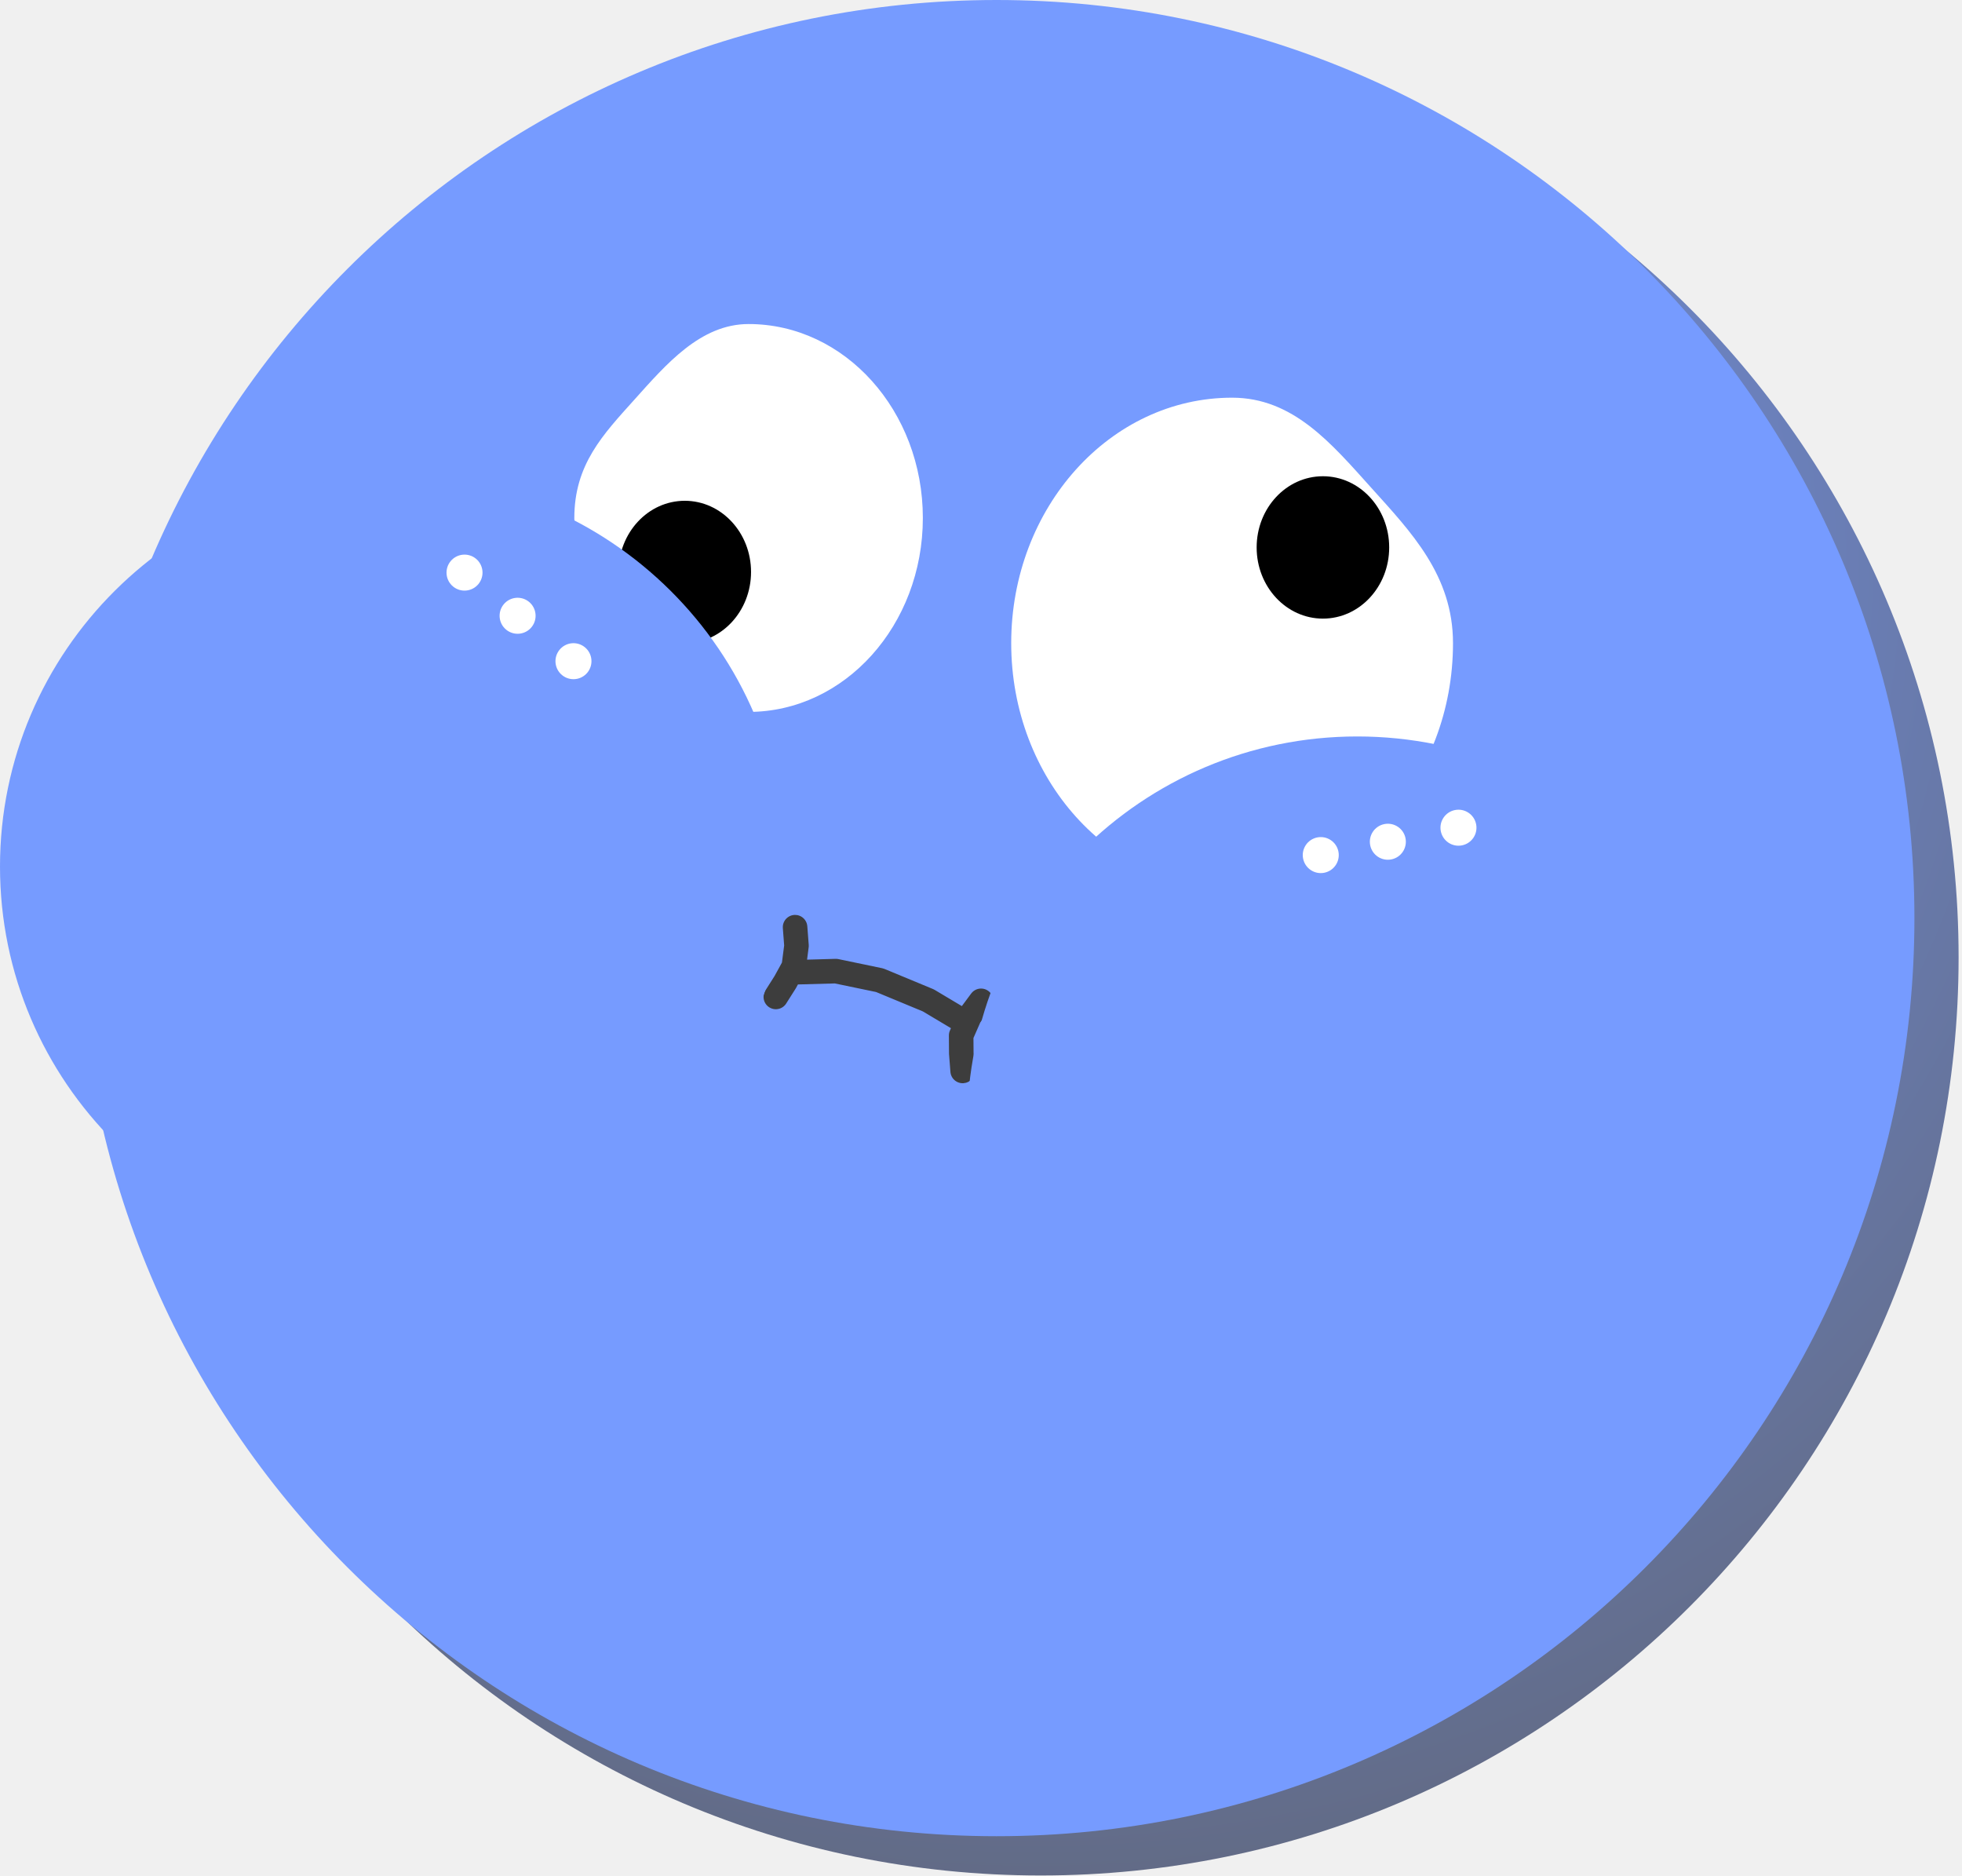
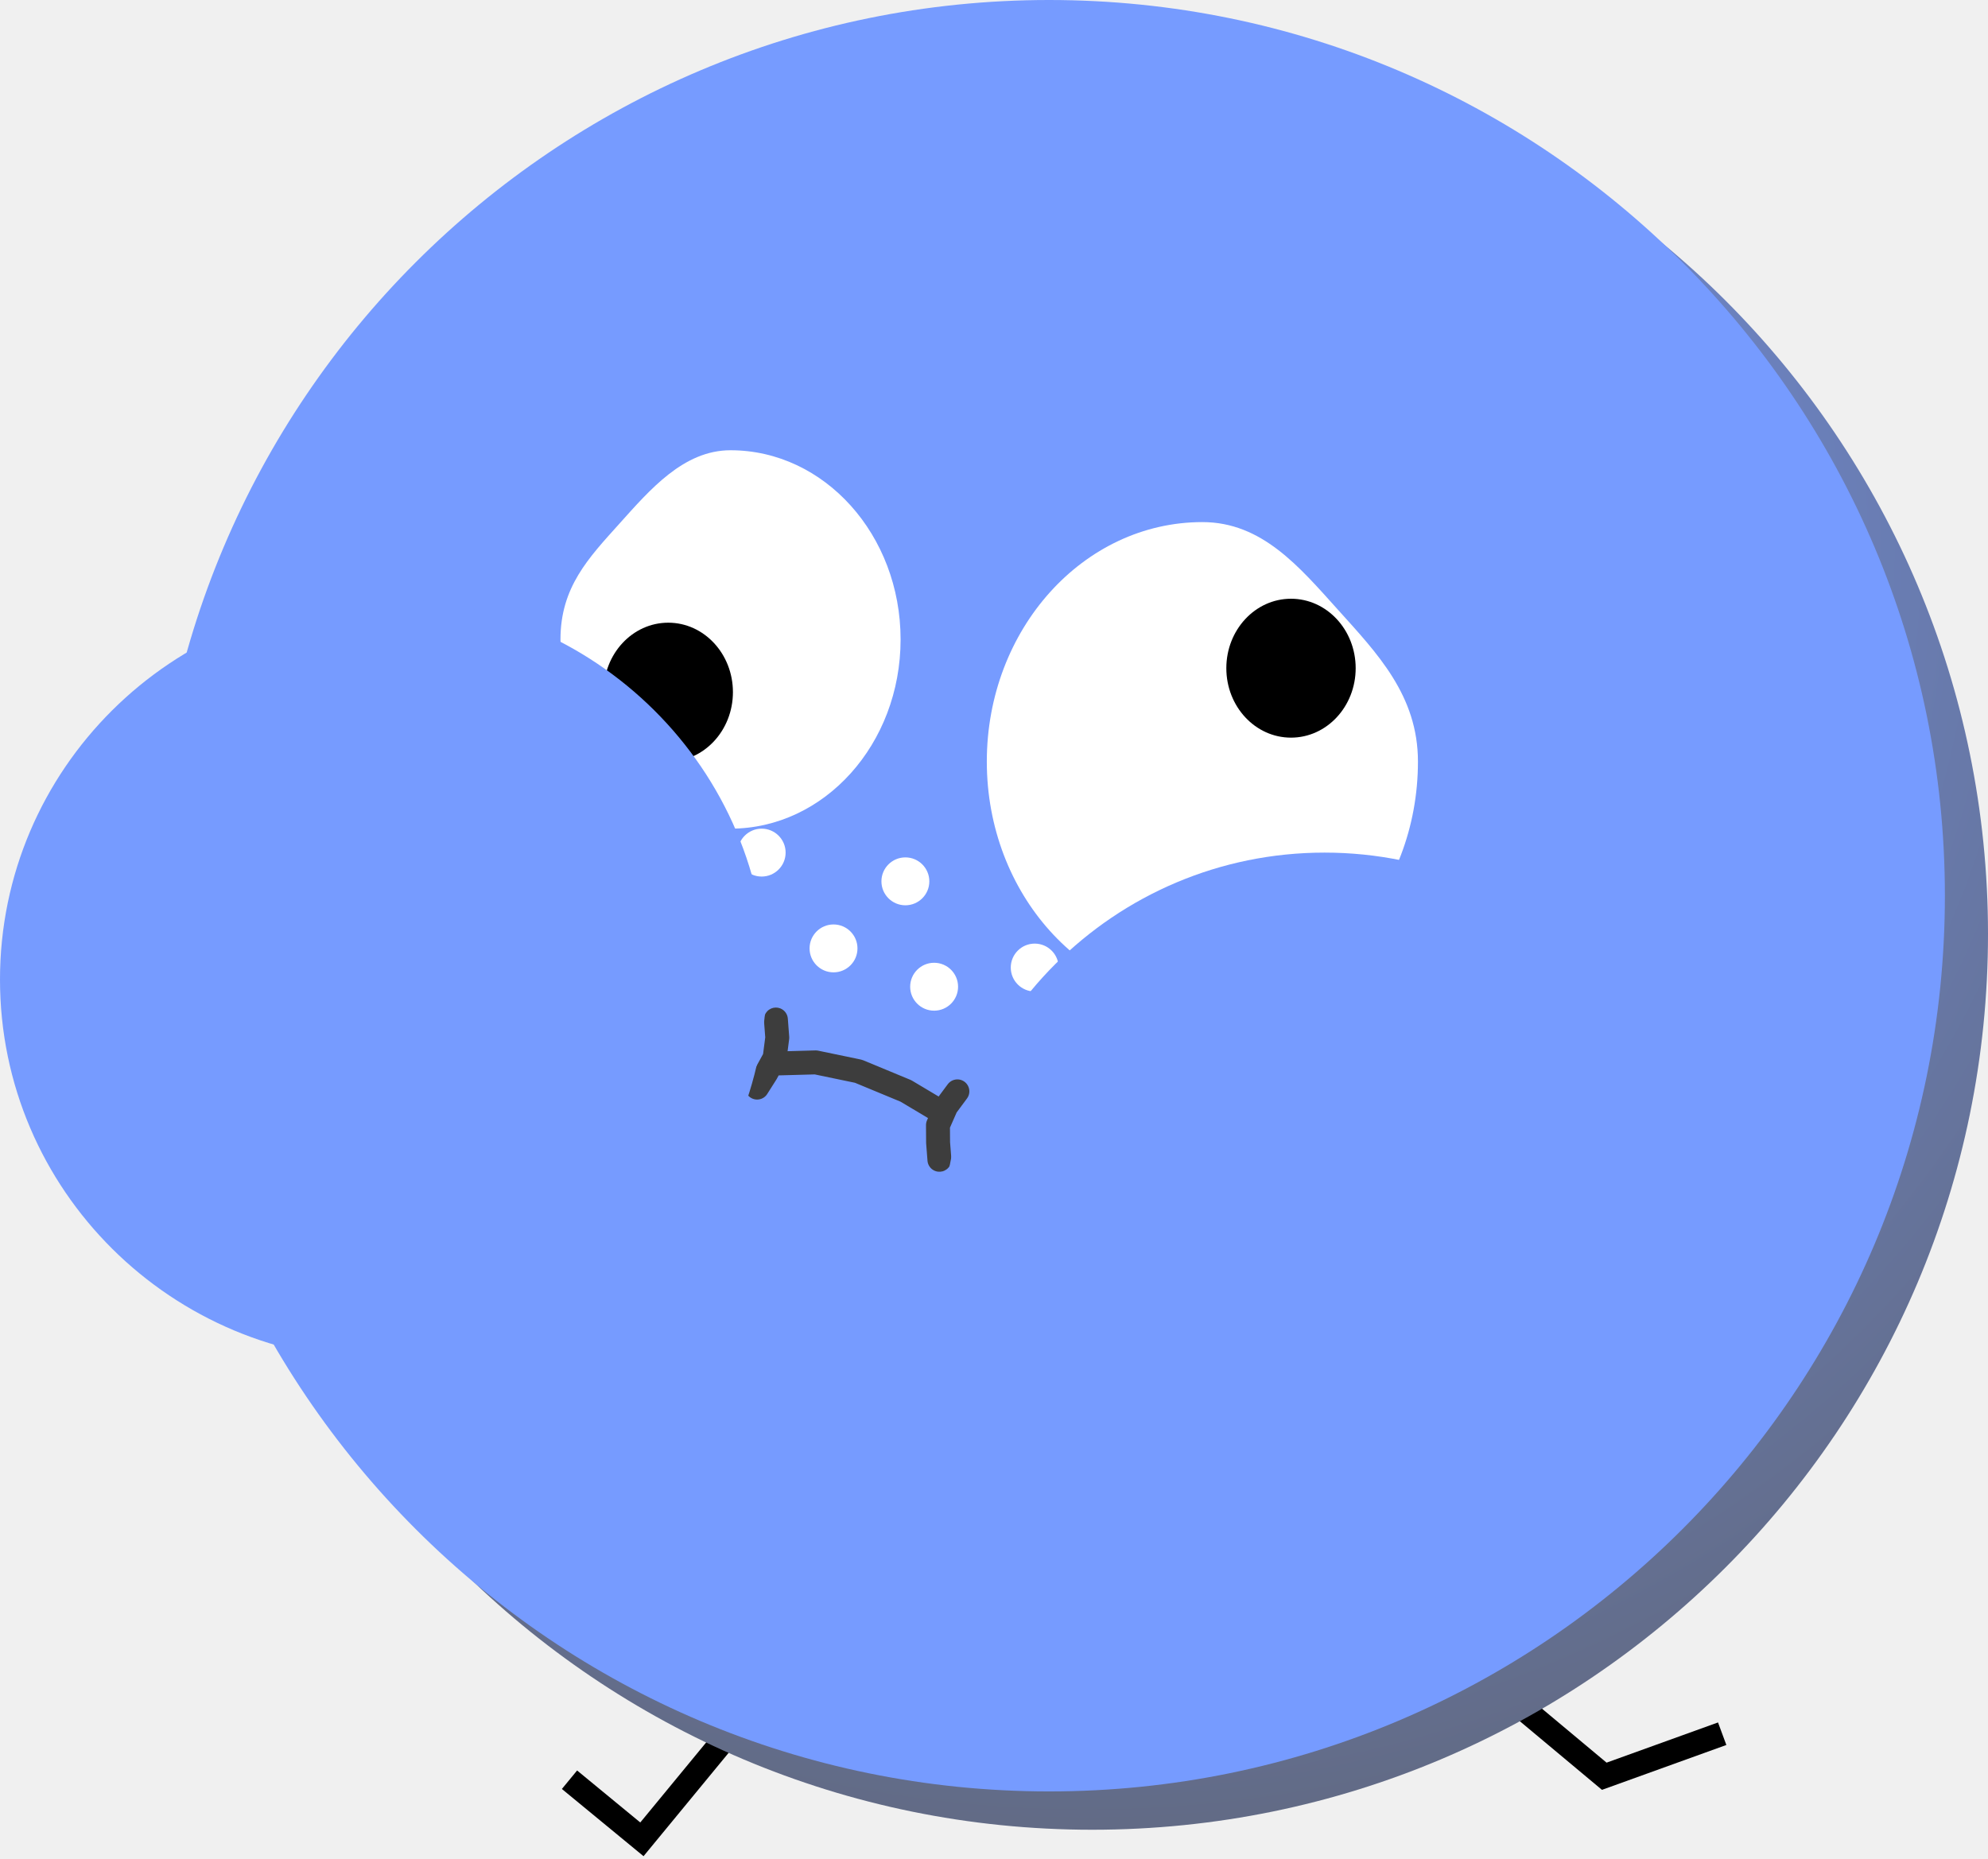
- <svg xmlns="http://www.w3.org/2000/svg" width="545" height="521" viewBox="0 0 545 521" fill="none">
-   <path d="M289.073 520.878C429.896 520.878 544.056 406.718 544.056 265.894C544.056 125.07 429.896 10.91 289.073 10.91C148.249 10.91 34.089 125.07 34.089 265.894C34.089 406.718 148.249 520.878 289.073 520.878Z" fill="url(#paint0_radial_1582_1112)" />
-   <path d="M276.801 509.968C417.624 509.968 531.784 395.807 531.784 254.984C531.784 114.16 417.624 0 276.801 0C135.977 0 21.817 114.16 21.817 254.984C21.817 395.807 135.977 509.968 276.801 509.968Z" fill="#769BFF" />
-   <path d="M256.347 143.856C256.347 173.602 234.675 197.717 207.941 197.717C181.208 197.717 159.535 173.602 159.535 143.856C159.535 128.983 167.508 120.689 176.268 110.942C185.028 101.195 194.574 89.996 207.941 89.996C234.675 89.996 256.347 114.11 256.347 143.856Z" fill="white" />
-   <path d="M403.611 178.627C403.611 216.28 376.139 246.804 342.251 246.804C308.363 246.804 280.891 216.28 280.891 178.627C280.891 140.973 308.363 110.449 342.251 110.449C359.195 110.449 369.78 123.111 380.884 135.449C391.988 147.786 403.611 159.8 403.611 178.627Z" fill="white" />
-   <path d="M190.215 178.625C200.381 178.625 208.623 169.773 208.623 158.854C208.623 147.934 200.381 139.082 190.215 139.082C180.049 139.082 171.807 147.934 171.807 158.854C171.807 169.773 180.049 178.625 190.215 178.625Z" fill="black" />
-   <path d="M367.477 171.809C377.643 171.809 385.885 162.957 385.885 152.037C385.885 141.118 377.643 132.266 367.477 132.266C357.31 132.266 349.069 141.118 349.069 152.037C349.069 162.957 357.31 171.809 367.477 171.809Z" fill="black" />
-   <path fill-rule="evenodd" clip-rule="evenodd" d="M217.456 257.763L217.821 262.582L217.204 267.335L215.176 271.031L212.628 275.054C212.515 275.233 212.419 275.423 212.341 275.619C212.299 275.723 212.263 275.829 212.232 275.936C212.201 276.043 212.175 276.152 212.155 276.262C212.135 276.372 212.12 276.482 212.11 276.593C212.101 276.704 212.098 276.816 212.099 276.927C212.101 277.039 212.107 277.148 212.12 277.259C212.132 277.37 212.151 277.482 212.174 277.592C212.197 277.701 212.226 277.807 212.26 277.913C212.294 278.02 212.333 278.125 212.377 278.227C212.421 278.33 212.47 278.431 212.524 278.529C212.578 278.627 212.636 278.72 212.699 278.812C212.763 278.904 212.83 278.993 212.902 279.078C212.974 279.164 213.051 279.244 213.131 279.322C213.211 279.4 213.295 279.474 213.382 279.543C213.469 279.613 213.559 279.68 213.653 279.741C213.747 279.802 213.843 279.855 213.942 279.906C214.042 279.958 214.144 280.005 214.248 280.046C214.339 280.083 214.432 280.115 214.526 280.143C214.62 280.172 214.716 280.196 214.812 280.217C214.908 280.237 215.005 280.252 215.103 280.264C215.201 280.276 215.298 280.283 215.396 280.286C215.494 280.289 215.593 280.289 215.691 280.283C215.79 280.278 215.887 280.267 215.984 280.253C216.082 280.24 216.179 280.222 216.275 280.199C216.371 280.177 216.466 280.153 216.559 280.123C216.653 280.092 216.745 280.058 216.836 280.02C216.927 279.982 217.015 279.938 217.102 279.892C217.189 279.846 217.274 279.797 217.357 279.743C217.439 279.69 217.52 279.633 217.598 279.573C217.675 279.512 217.75 279.448 217.823 279.381C217.895 279.314 217.963 279.245 218.03 279.172C218.096 279.099 218.159 279.024 218.219 278.946C218.278 278.867 218.335 278.788 218.388 278.705L218.387 278.702L220.993 274.592C221.031 274.531 221.068 274.469 221.103 274.406L221.647 273.411L231.907 273.129L243.362 275.513L256.328 280.889L264.153 285.555L263.868 286.205C263.673 286.65 263.577 287.113 263.581 287.598L263.614 292.577C263.615 292.658 263.618 292.738 263.624 292.818L264.005 297.697C264.012 297.793 264.025 297.889 264.04 297.984C264.056 298.08 264.076 298.175 264.099 298.268C264.123 298.362 264.15 298.456 264.182 298.547C264.214 298.639 264.249 298.726 264.288 298.815C264.327 298.903 264.37 298.992 264.417 299.077C264.464 299.161 264.513 299.242 264.567 299.323C264.621 299.403 264.679 299.482 264.739 299.558C264.799 299.633 264.862 299.705 264.928 299.775C264.995 299.845 265.064 299.912 265.136 299.977C265.208 300.041 265.284 300.103 265.361 300.161C265.439 300.219 265.518 300.274 265.6 300.325C265.682 300.376 265.766 300.423 265.852 300.467C265.938 300.511 266.026 300.553 266.116 300.589C266.205 300.626 266.296 300.656 266.388 300.685C266.481 300.714 266.574 300.739 266.668 300.76C266.763 300.78 266.858 300.798 266.953 300.811C267.175 300.841 267.398 300.847 267.622 300.833C267.845 300.819 268.064 300.783 268.281 300.726C268.497 300.668 268.706 300.591 268.906 300.492C269.107 300.393 269.297 300.277 269.475 300.141C269.653 300.005 269.815 299.851 269.963 299.683C270.111 299.515 270.242 299.335 270.354 299.142C270.466 298.948 270.557 298.744 270.63 298.532C270.702 298.321 270.754 298.103 270.783 297.881C270.815 297.644 270.821 297.406 270.802 297.167L270.432 292.41L270.403 288.282L272.304 283.958L275.247 279.991L275.249 279.99C275.422 279.758 275.562 279.507 275.67 279.239C275.779 278.971 275.853 278.694 275.891 278.408C275.906 278.297 275.915 278.186 275.919 278.075C275.923 277.963 275.921 277.853 275.914 277.742C275.906 277.63 275.894 277.519 275.875 277.408C275.857 277.298 275.834 277.188 275.806 277.08C275.777 276.972 275.743 276.867 275.704 276.762C275.665 276.658 275.62 276.555 275.571 276.455C275.521 276.354 275.468 276.257 275.409 276.162C275.351 276.067 275.288 275.976 275.22 275.888C275.152 275.799 275.08 275.715 275.003 275.633C274.927 275.551 274.847 275.472 274.763 275.398C274.679 275.324 274.592 275.255 274.502 275.19C274.411 275.125 274.317 275.065 274.221 275.009C274.124 274.953 274.025 274.902 273.923 274.856C273.822 274.81 273.718 274.767 273.612 274.731C273.507 274.695 273.4 274.664 273.291 274.639C273.183 274.613 273.072 274.594 272.962 274.579C272.812 274.559 272.661 274.549 272.509 274.549C272.358 274.549 272.208 274.558 272.057 274.579C271.907 274.599 271.76 274.63 271.614 274.669C271.468 274.709 271.324 274.758 271.185 274.817C271.045 274.876 270.91 274.945 270.78 275.022C270.649 275.099 270.525 275.183 270.406 275.277C270.286 275.37 270.174 275.472 270.068 275.581C269.962 275.689 269.865 275.804 269.775 275.926L267.18 279.422L259.608 274.906C259.466 274.821 259.319 274.747 259.166 274.684L245.676 269.093C245.479 269.011 245.276 268.949 245.067 268.906L232.907 266.374C232.647 266.319 232.384 266.294 232.118 266.301L224.185 266.522L224.626 263.111C224.657 262.88 224.664 262.649 224.646 262.416L224.254 257.247C224.242 257.089 224.22 256.934 224.186 256.779C224.152 256.623 224.107 256.469 224.052 256.321C223.997 256.172 223.931 256.028 223.856 255.889C223.78 255.749 223.696 255.615 223.602 255.487C223.508 255.359 223.405 255.239 223.294 255.126C223.183 255.012 223.065 254.906 222.939 254.809C222.814 254.712 222.682 254.624 222.544 254.545C222.406 254.467 222.264 254.398 222.116 254.339C221.908 254.257 221.694 254.193 221.474 254.152C221.253 254.112 221.032 254.094 220.808 254.097C220.584 254.1 220.363 254.126 220.144 254.173C219.925 254.219 219.712 254.285 219.506 254.374C219.301 254.462 219.106 254.572 218.922 254.699C218.737 254.826 218.567 254.969 218.411 255.129C218.255 255.29 218.117 255.464 217.995 255.652C217.873 255.84 217.77 256.036 217.687 256.244C217.493 256.732 217.417 257.239 217.456 257.763Z" fill="#3D3D3D" />
-   <path d="M109.084 349.07C169.329 349.07 218.168 300.537 218.168 240.668C218.168 180.799 169.329 132.266 109.084 132.266C48.839 132.266 0 180.799 0 240.668C0 300.537 48.839 349.07 109.084 349.07Z" fill="#769BFF" />
-   <path d="M377.022 421.34C436.891 421.34 485.424 372.806 485.424 312.937C485.424 253.068 436.891 204.535 377.022 204.535C317.153 204.535 268.62 253.068 268.62 312.937C268.62 372.806 317.153 421.34 377.022 421.34Z" fill="#769BFF" />
-   <path d="M367.854 242.388C370.563 241.849 372.322 239.217 371.783 236.508C371.245 233.8 368.612 232.041 365.904 232.58C363.196 233.118 361.437 235.75 361.975 238.459C362.514 241.167 365.146 242.926 367.854 242.388Z" fill="white" />
-   <path d="M386.489 238.68C389.198 238.142 390.957 235.51 390.418 232.801C389.88 230.093 387.248 228.334 384.539 228.873C381.831 229.411 380.072 232.043 380.61 234.752C381.149 237.46 383.781 239.219 386.489 238.68Z" fill="white" />
-   <path d="M406.105 234.782C408.814 234.243 410.573 231.611 410.034 228.903C409.496 226.194 406.863 224.436 404.155 224.974C401.447 225.513 399.688 228.145 400.226 230.853C400.765 233.562 403.397 235.321 406.105 234.782Z" fill="white" />
-   <path d="M125.88 162.914C128.023 164.655 131.172 164.33 132.914 162.187C134.656 160.045 134.33 156.895 132.188 155.154C130.045 153.412 126.896 153.737 125.154 155.88C123.412 158.023 123.737 161.172 125.88 162.914Z" fill="white" />
-   <path d="M140.624 174.898C142.767 176.64 145.916 176.315 147.658 174.172C149.399 172.029 149.074 168.88 146.931 167.138C144.789 165.396 141.639 165.721 139.898 167.864C138.156 170.007 138.481 173.156 140.624 174.898Z" fill="white" />
-   <path d="M156.144 187.511C158.287 189.253 161.436 188.928 163.177 186.785C164.919 184.642 164.594 181.493 162.451 179.751C160.308 178.01 157.159 178.335 155.418 180.478C153.676 182.62 154.001 185.77 156.144 187.511Z" fill="white" />
+ <svg xmlns="http://www.w3.org/2000/svg" width="415" height="388" viewBox="0 0 415 388" fill="none">
+   <path fill-rule="evenodd" clip-rule="evenodd" d="M334.415 373.671L360.381 364.304L358.64 359.599L335.376 367.992L266.09 310.089L262.907 313.911L334.415 373.671Z" fill="black" />
+   <path fill-rule="evenodd" clip-rule="evenodd" d="M133.659 380.483L120.472 369.627L117.294 373.488L134.341 387.521L170.285 343.857L166.425 340.68L133.659 380.483Z" fill="black" />
+   <path d="M228 382C331.277 382 415 298.277 415 195C415 91.723 331.277 8 228 8C124.723 8 41 91.723 41 195C41 298.277 124.723 382 228 382Z" fill="url(#paint0_radial_305_1721)" />
+   <path d="M219 374C322.277 374 406 290.277 406 187C406 83.723 322.277 0 219 0C115.723 0 32 83.723 32 187C32 290.277 115.723 374 219 374Z" fill="#769BFF" />
+   <path d="M189 189C191.761 189 194 186.761 194 184C194 181.239 191.761 179 189 179C186.239 179 184 181.239 184 184C184 186.761 186.239 189 189 189Z" fill="white" />
+   <path d="M174 203C176.761 203 179 200.761 179 198C179 195.239 176.761 193 174 193C171.239 193 169 195.239 169 198C169 200.761 171.239 203 174 203Z" fill="white" />
+   <path d="M195 211C197.761 211 200 208.761 200 206C200 203.239 197.761 201 195 201C192.239 201 190 203.239 190 206C190 208.761 192.239 211 195 211Z" fill="white" />
+   <path d="M188 133.5C188 155.315 172.106 173 152.5 173C132.894 173 117 155.315 117 133.5C117 122.592 122.847 116.509 129.271 109.361C135.696 102.213 142.697 94 152.5 94C172.106 94 188 111.685 188 133.5Z" fill="white" />
+   <path d="M296 159C296 186.614 275.853 209 251 209C226.147 209 206 186.614 206 159C206 131.386 226.147 109 251 109C263.426 109 271.19 118.286 279.333 127.334C287.476 136.382 296 145.193 296 159Z" fill="white" />
+   <path d="M139.5 159C146.956 159 153 152.508 153 144.5C153 136.492 146.956 130 139.5 130C132.044 130 126 136.492 126 144.5C126 152.508 132.044 159 139.5 159Z" fill="black" />
+   <path d="M269.5 154C276.956 154 283 147.508 283 139.5C283 131.492 276.956 125 269.5 125C262.044 125 256 131.492 256 139.5C256 147.508 262.044 154 269.5 154Z" fill="black" />
+   <path fill-rule="evenodd" clip-rule="evenodd" d="M159.477 213.037L159.745 216.571L159.293 220.057L157.806 222.768L155.936 225.718C155.853 225.849 155.783 225.988 155.725 226.133C155.695 226.209 155.668 226.286 155.646 226.365C155.623 226.444 155.605 226.523 155.59 226.603C155.575 226.684 155.564 226.765 155.557 226.846C155.55 226.928 155.547 227.01 155.548 227.092C155.549 227.174 155.555 227.254 155.564 227.335C155.573 227.416 155.586 227.499 155.603 227.579C155.62 227.659 155.641 227.737 155.666 227.815C155.691 227.893 155.72 227.97 155.752 228.045C155.784 228.12 155.821 228.194 155.861 228.266C155.9 228.338 155.943 228.407 155.989 228.474C156.036 228.541 156.085 228.607 156.138 228.669C156.191 228.732 156.246 228.791 156.305 228.848C156.364 228.905 156.425 228.959 156.489 229.01C156.553 229.061 156.62 229.11 156.689 229.155C156.757 229.199 156.827 229.239 156.9 229.277C156.973 229.314 157.048 229.349 157.124 229.379C157.191 229.406 157.259 229.43 157.328 229.45C157.397 229.471 157.467 229.489 157.538 229.504C157.608 229.519 157.679 229.53 157.751 229.539C157.823 229.547 157.895 229.552 157.967 229.555C158.039 229.557 158.111 229.557 158.184 229.553C158.256 229.549 158.327 229.541 158.398 229.531C158.47 229.521 158.54 229.508 158.611 229.491C158.681 229.475 158.751 229.457 158.82 229.435C158.889 229.413 158.956 229.388 159.022 229.36C159.088 229.332 159.154 229.3 159.217 229.266C159.281 229.233 159.343 229.196 159.404 229.157C159.465 229.118 159.524 229.076 159.581 229.032C159.638 228.987 159.693 228.94 159.746 228.891C159.799 228.842 159.85 228.791 159.898 228.738C159.947 228.684 159.992 228.629 160.036 228.572C160.08 228.514 160.121 228.456 160.16 228.395L160.161 228.393L162.072 225.379C162.1 225.334 162.126 225.289 162.151 225.243L162.551 224.513L170.076 224.306L178.476 226.055L187.985 229.997L193.724 233.419L193.515 233.896C193.372 234.222 193.301 234.561 193.304 234.918L193.329 238.569C193.329 238.628 193.332 238.687 193.337 238.746L193.616 242.323C193.621 242.394 193.629 242.464 193.641 242.534C193.652 242.604 193.667 242.674 193.684 242.743C193.701 242.812 193.722 242.88 193.746 242.947C193.769 243.014 193.794 243.079 193.823 243.143C193.852 243.208 193.884 243.273 193.918 243.335C193.952 243.398 193.988 243.457 194.028 243.516C194.067 243.575 194.109 243.633 194.153 243.688C194.197 243.744 194.243 243.796 194.292 243.848C194.341 243.899 194.392 243.948 194.445 243.996C194.498 244.043 194.553 244.088 194.61 244.131C194.666 244.173 194.725 244.213 194.785 244.251C194.846 244.288 194.906 244.323 194.969 244.355C195.033 244.387 195.097 244.418 195.163 244.445C195.229 244.472 195.295 244.494 195.363 244.515C195.43 244.536 195.499 244.555 195.568 244.57C195.637 244.585 195.708 244.598 195.778 244.607C195.941 244.629 196.103 244.634 196.267 244.624C196.431 244.613 196.593 244.587 196.752 244.545C196.91 244.502 197.063 244.446 197.21 244.373C197.358 244.301 197.497 244.215 197.627 244.116C197.758 244.016 197.877 243.903 197.985 243.78C198.094 243.657 198.189 243.525 198.271 243.383C198.353 243.241 198.421 243.092 198.474 242.936C198.527 242.781 198.564 242.622 198.586 242.459C198.609 242.285 198.614 242.11 198.601 241.935L198.328 238.446L198.308 235.419L199.702 232.248L201.86 229.338C201.987 229.168 202.09 228.984 202.17 228.787C202.25 228.591 202.304 228.387 202.332 228.177C202.343 228.096 202.349 228.015 202.352 227.933C202.355 227.851 202.355 227.771 202.349 227.689C202.344 227.607 202.335 227.525 202.321 227.444C202.308 227.364 202.291 227.283 202.27 227.204C202.249 227.124 202.224 227.047 202.196 226.97C202.167 226.894 202.134 226.818 202.098 226.745C202.062 226.671 202.022 226.6 201.979 226.531C201.936 226.461 201.889 226.394 201.839 226.329C201.79 226.264 201.738 226.202 201.682 226.142C201.626 226.082 201.567 226.024 201.505 225.97C201.444 225.916 201.38 225.865 201.314 225.817C201.247 225.77 201.179 225.725 201.108 225.684C201.037 225.643 200.964 225.606 200.89 225.572C200.815 225.538 200.739 225.507 200.662 225.481C200.584 225.454 200.505 225.432 200.425 225.413C200.346 225.395 200.266 225.38 200.184 225.369C200.074 225.355 199.964 225.347 199.853 225.347C199.741 225.347 199.63 225.354 199.52 225.369C199.41 225.384 199.302 225.407 199.195 225.436C199.088 225.465 198.983 225.501 198.88 225.544C198.778 225.587 198.68 225.638 198.584 225.694C198.488 225.751 198.396 225.813 198.309 225.881C198.222 225.95 198.14 226.024 198.062 226.104C197.985 226.183 197.912 226.268 197.846 226.357L195.943 228.922L190.39 225.609C190.286 225.547 190.179 225.493 190.067 225.446L180.173 221.346C180.028 221.286 179.879 221.241 179.726 221.209L170.809 219.352C170.618 219.312 170.425 219.294 170.23 219.299L164.412 219.461L164.736 216.959C164.758 216.789 164.763 216.62 164.75 216.449L164.462 212.659C164.454 212.542 164.437 212.429 164.412 212.315C164.388 212.201 164.355 212.088 164.314 211.979C164.274 211.87 164.226 211.765 164.171 211.662C164.116 211.56 164.053 211.462 163.984 211.368C163.915 211.274 163.841 211.186 163.759 211.103C163.678 211.019 163.591 210.941 163.499 210.87C163.407 210.799 163.309 210.735 163.208 210.677C163.107 210.62 163.003 210.569 162.894 210.526C162.742 210.466 162.585 210.419 162.423 210.389C162.262 210.359 162.099 210.346 161.935 210.348C161.771 210.351 161.609 210.37 161.448 210.404C161.288 210.438 161.132 210.486 160.981 210.551C160.831 210.616 160.688 210.696 160.553 210.789C160.417 210.883 160.292 210.987 160.178 211.105C160.064 211.223 159.961 211.351 159.872 211.489C159.783 211.626 159.708 211.77 159.647 211.923C159.505 212.281 159.448 212.653 159.477 213.037Z" fill="#3D3D3D" />
+   <path d="M159 183C161.761 183 164 180.761 164 178C164 175.239 161.761 173 159 173C156.239 173 154 175.239 154 178C154 180.761 156.239 183 159 183Z" fill="white" />
+   <path d="M216 207C218.761 207 221 204.761 221 202C221 199.239 218.761 197 216 197C213.239 197 211 199.239 211 202C211 204.761 213.239 207 216 207Z" fill="white" />
+   <path d="M276.5 337C320.407 337 356 301.407 356 257.5C356 213.593 320.407 178 276.5 178C232.593 178 197 213.593 197 257.5C197 301.407 232.593 337 276.5 337Z" fill="#769BFF" />
+   <path d="M80 284C124.183 284 160 248.407 160 204.5C160 160.593 124.183 125 80 125C35.817 125 0 160.593 0 204.5C0 248.407 35.817 284 80 284Z" fill="#769BFF" />
  <defs>
-     <radialGradient id="paint0_radial_1582_1112" cx="0" cy="0" r="1" gradientUnits="userSpaceOnUse" gradientTransform="translate(286.918 156.167) rotate(89.6615) scale(364.717)">
+     <radialGradient id="paint0_radial_305_1721" cx="0" cy="0" r="1" gradientUnits="userSpaceOnUse" gradientTransform="translate(226.42 114.528) rotate(89.6615) scale(267.476)">
      <stop stop-color="#769BFF" />
      <stop offset="1" stop-color="#626B86" />
    </radialGradient>
  </defs>
</svg>
